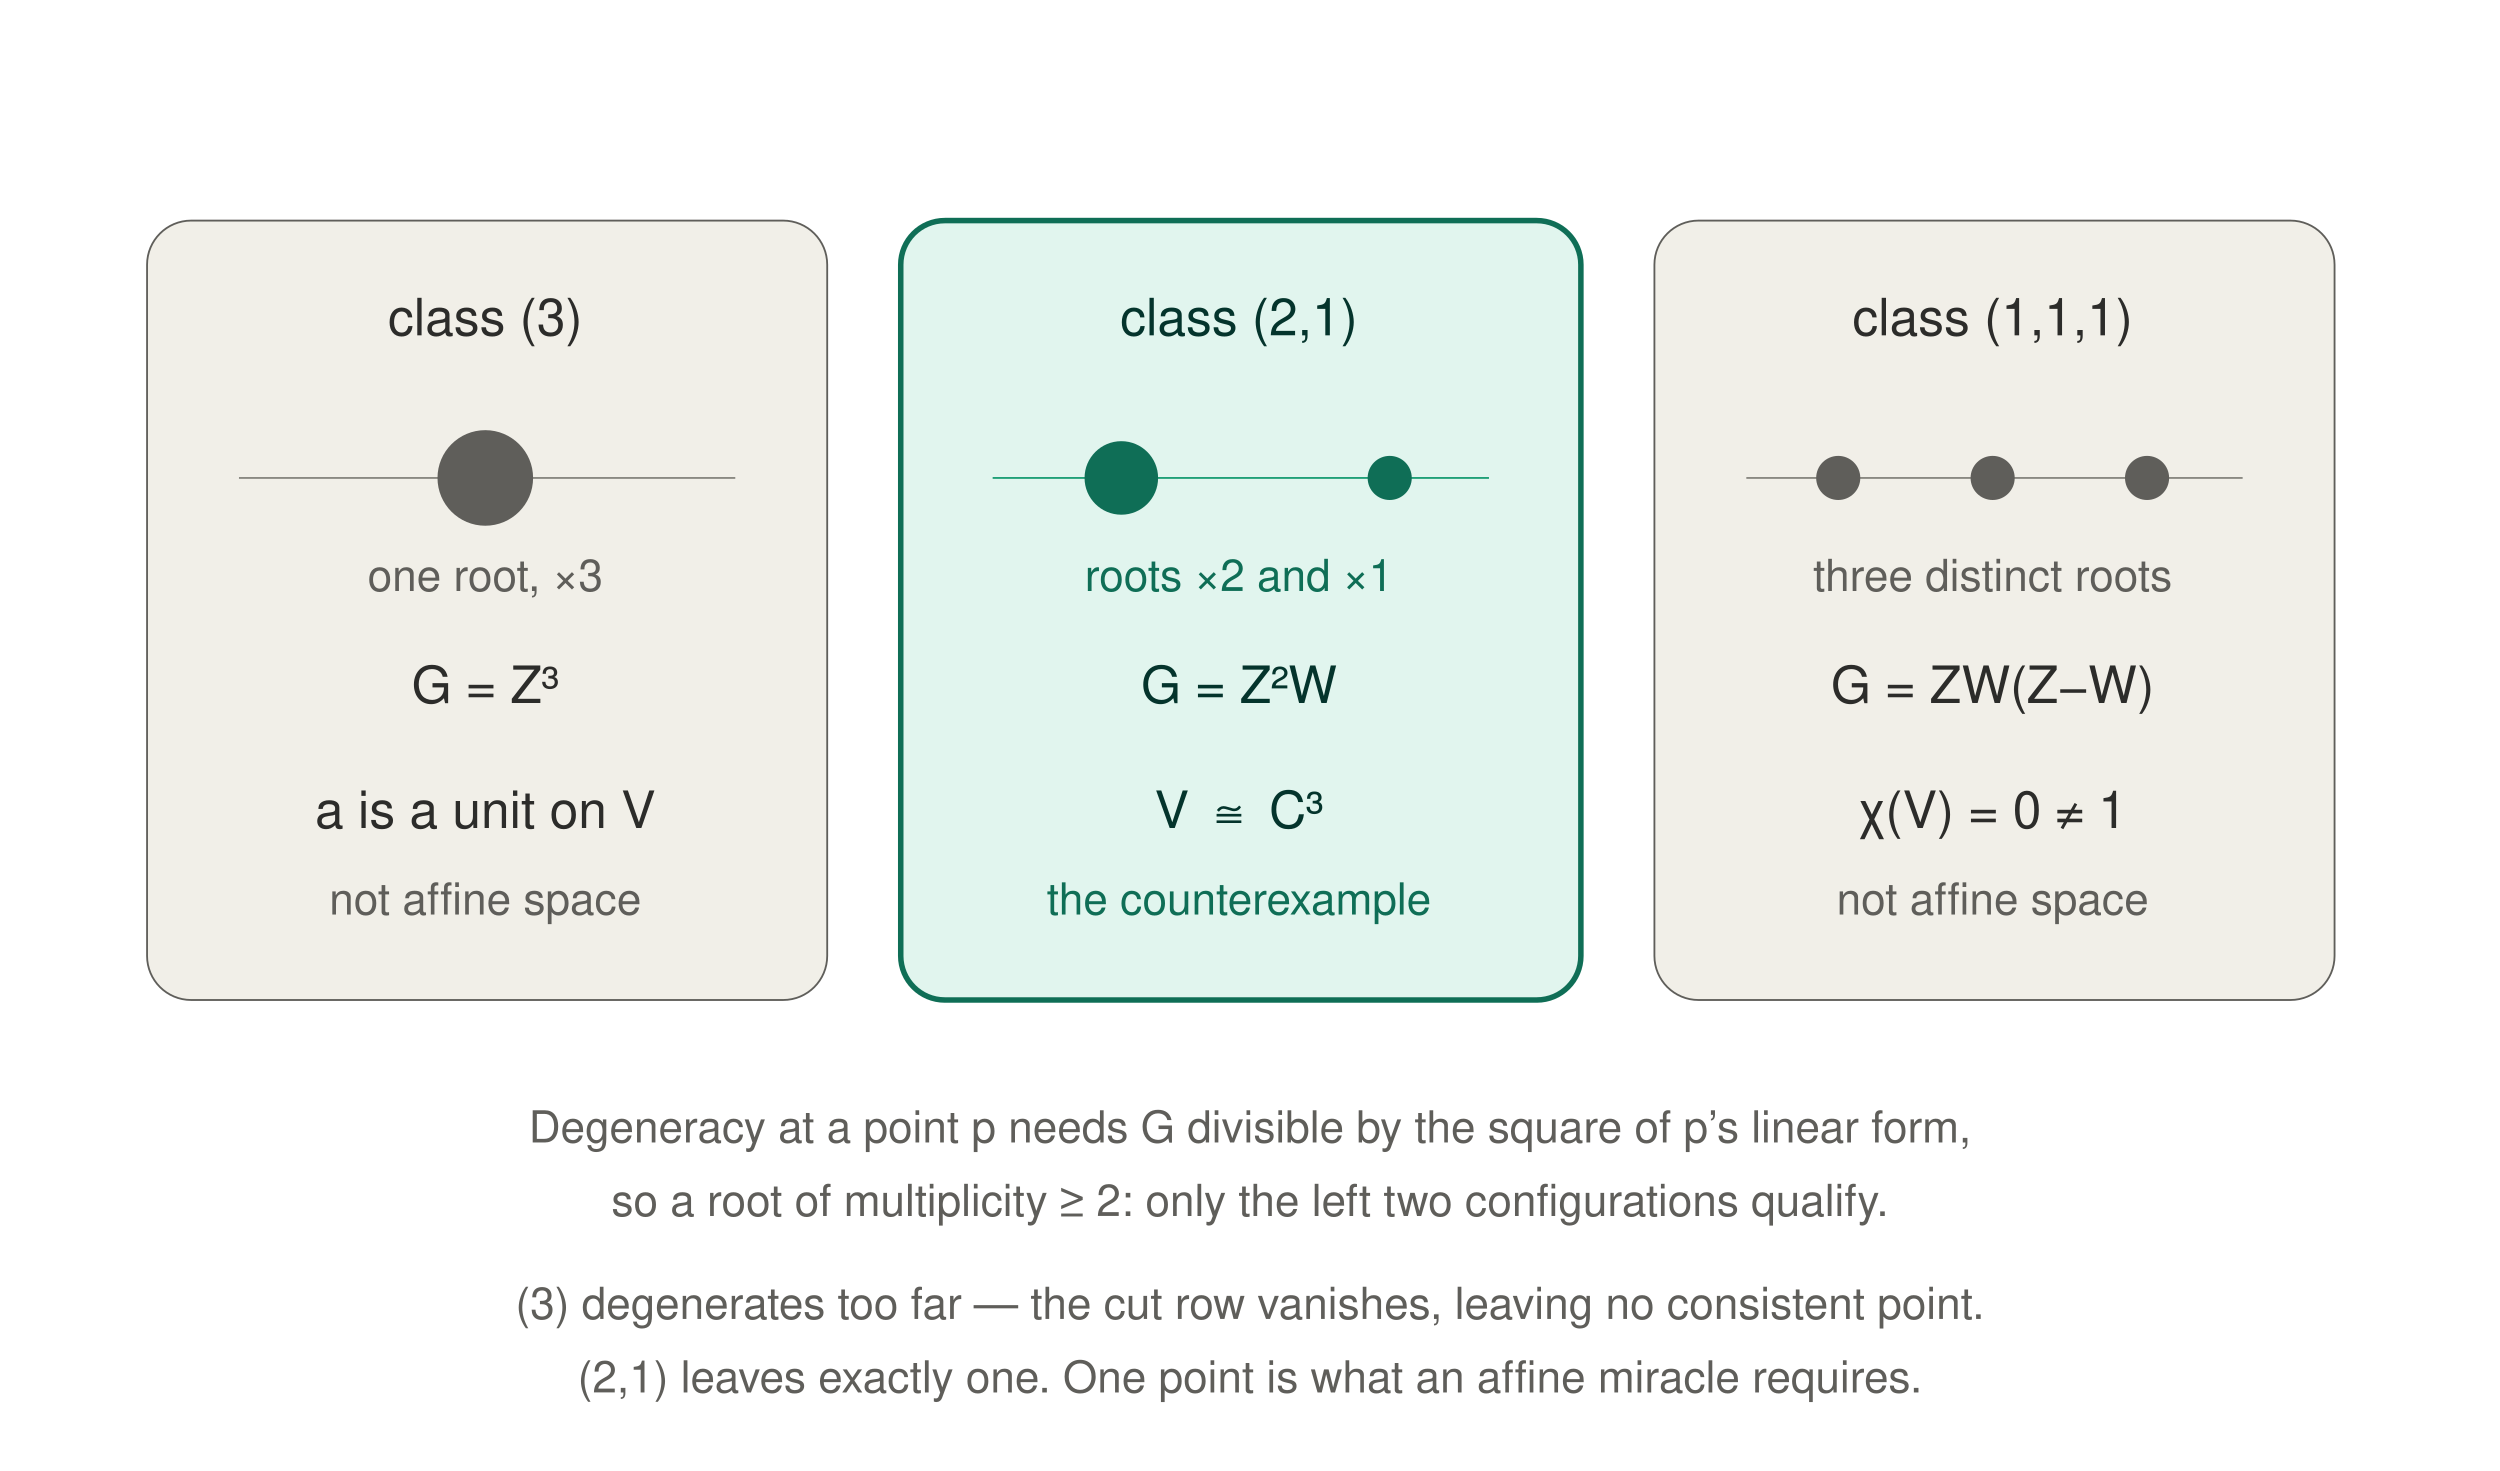
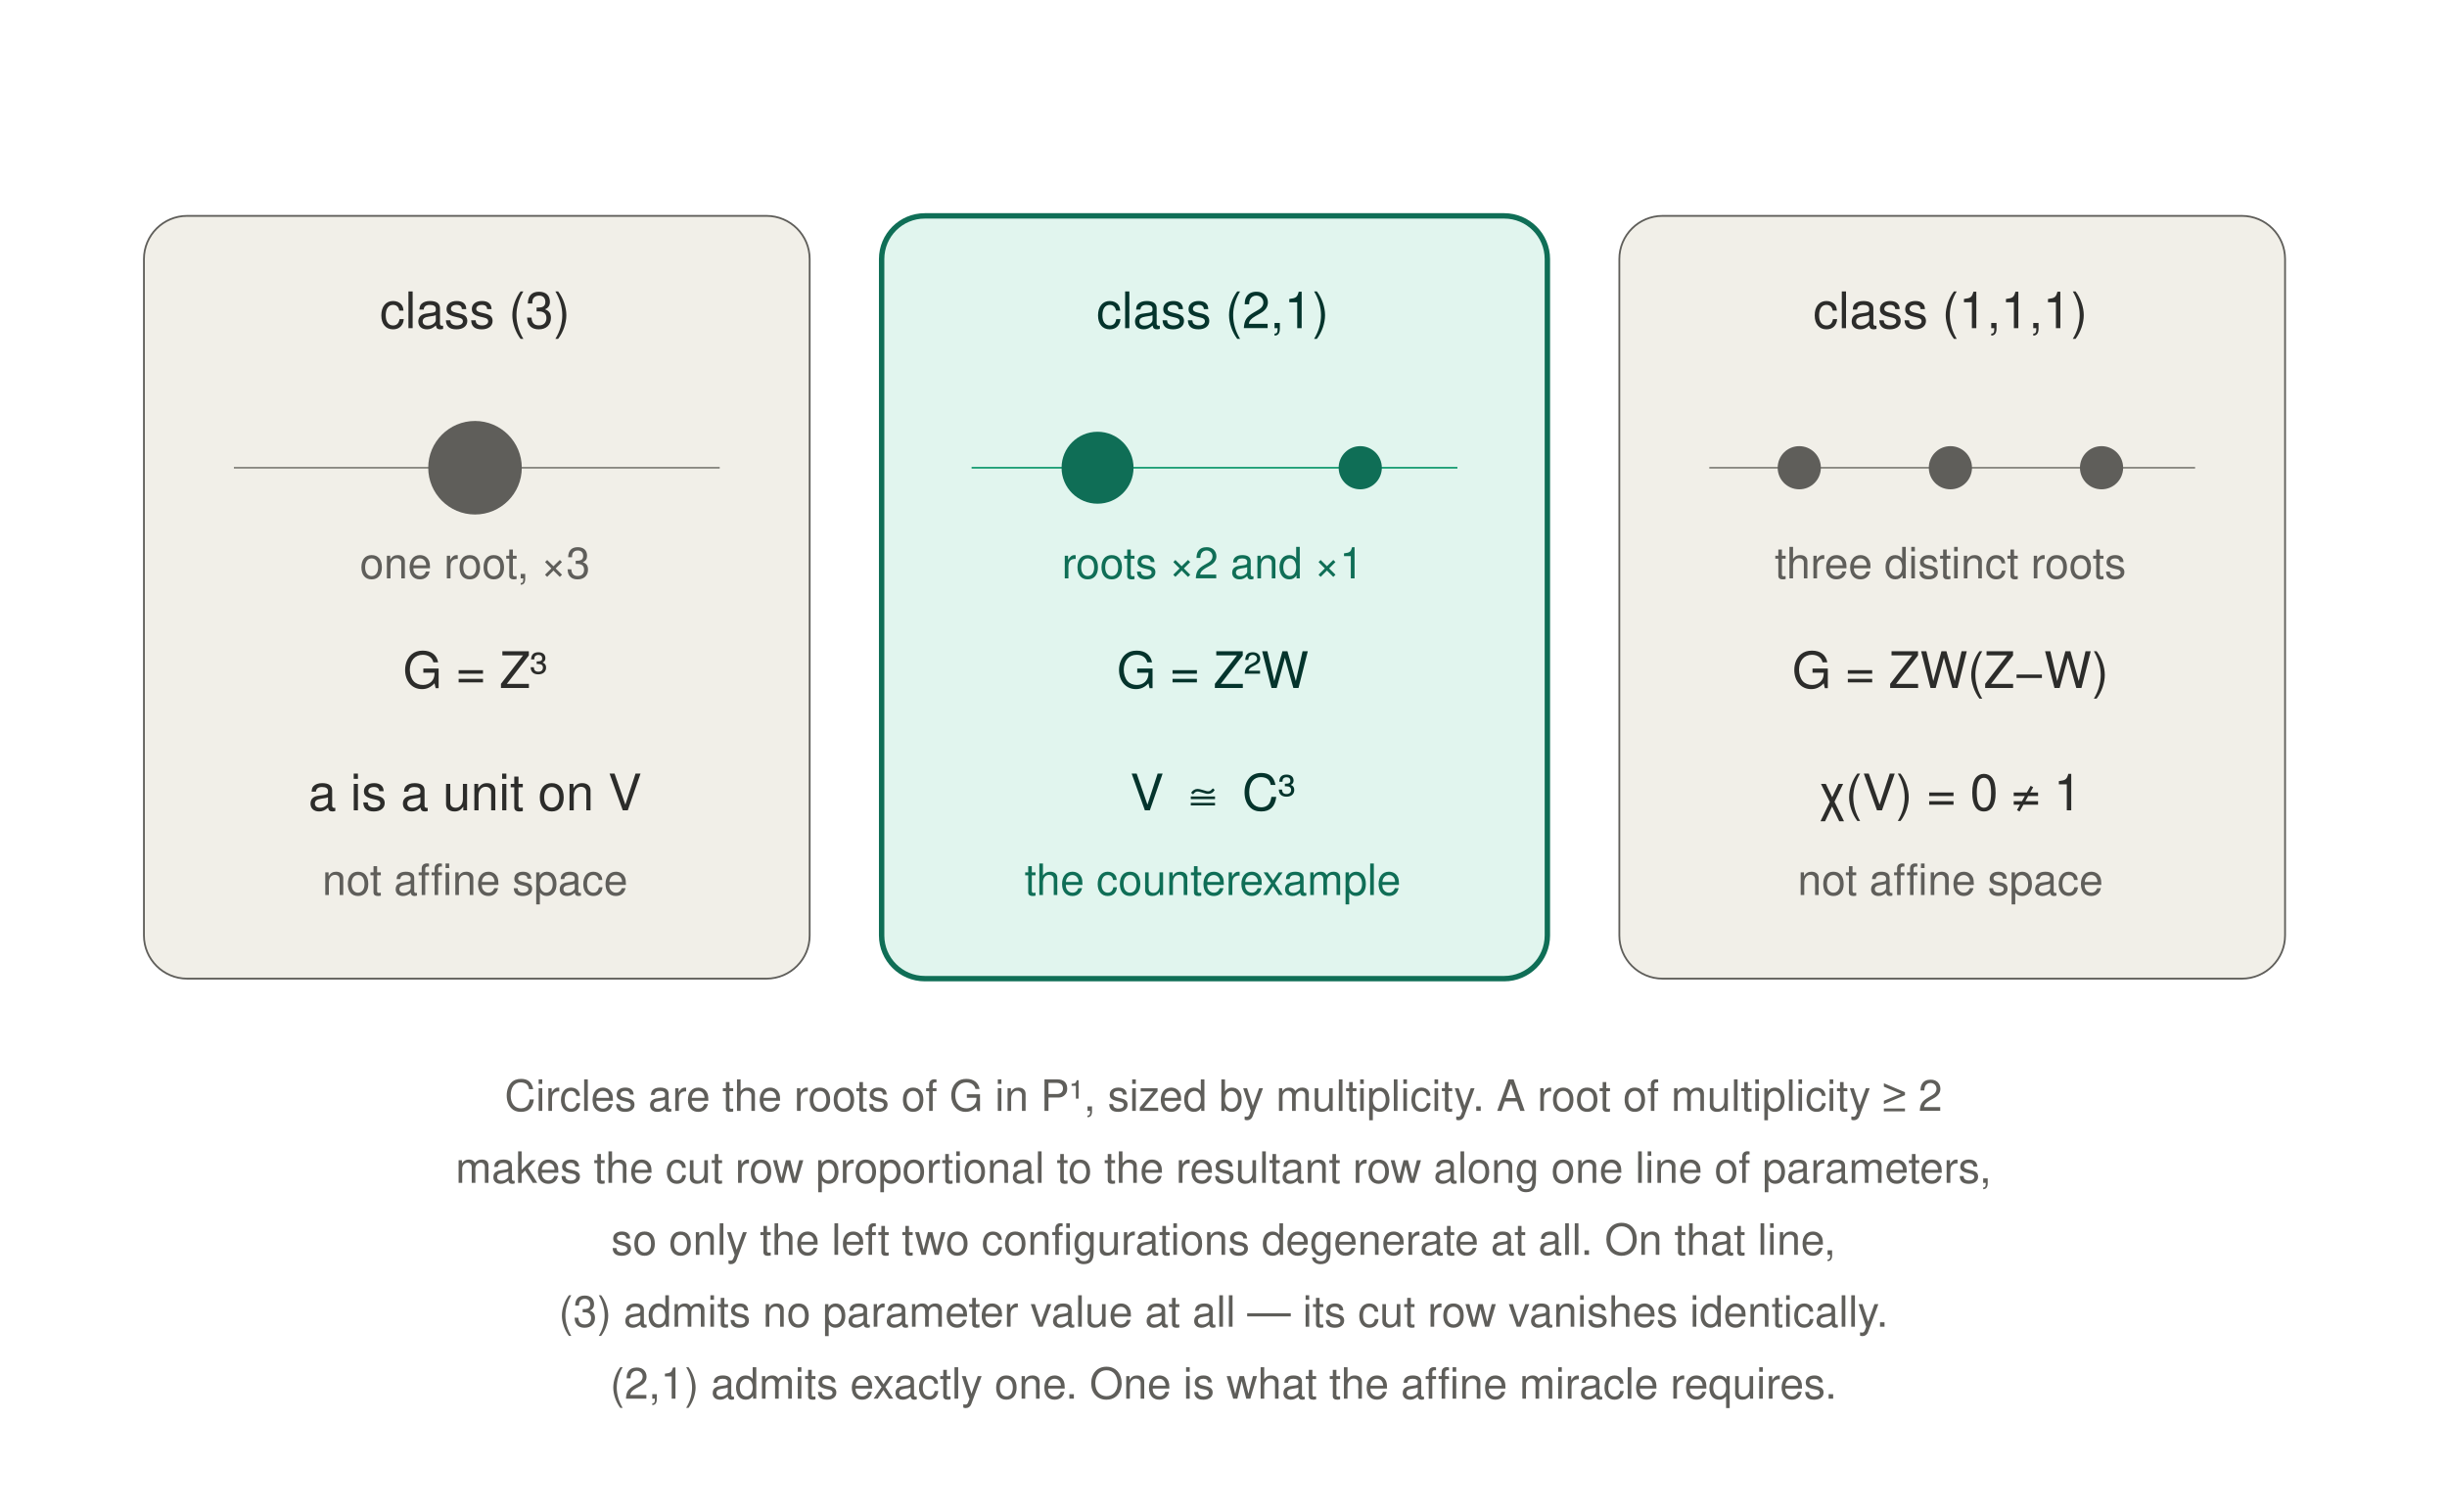
- <svg xmlns="http://www.w3.org/2000/svg" width="680" height="400" viewBox="0 0 680 400" role="img" font-family="system-ui, -apple-system, 'Segoe UI', Helvetica, Arial, sans-serif">
+ <svg xmlns="http://www.w3.org/2000/svg" width="680" height="420" viewBox="0 0 680 420" role="img" font-family="system-ui, -apple-system, 'Segoe UI', Helvetica, Arial, sans-serif">
  <style>
  .t  { font-size: 14px; font-weight: 400; }
  .th { font-size: 14px; font-weight: 500; }
  .ts { font-size: 12px; font-weight: 400; }
  .gray-fill   { fill: #F1EFE8; stroke: #5F5E5A; }
  .gray-title  { fill: #2C2C2A; }
  .gray-sub    { fill: #5F5E5A; }
  .gray-dot    { fill: #5F5E5A; }
  .gray-line   { stroke: #888780; }
  .teal-fill   { fill: #E1F5EE; stroke: #0F6E56; }
  .teal-title  { fill: #04342C; }
  .teal-sub    { fill: #0F6E56; }
  .teal-dot    { fill: #0F6E56; }
  .teal-line   { stroke: #1D9E75; }
  .caption     { fill: #5F5E5A; }
  @media (prefers-color-scheme: dark) {
    .gray-fill  { fill: #444441; stroke: #B4B2A9; }
    .gray-title { fill: #F1EFE8; }
    .gray-sub   { fill: #D3D1C7; }
    .gray-dot   { fill: #D3D1C7; }
    .gray-line  { stroke: #888780; }
    .teal-fill  { fill: #085041; stroke: #9FE1CB; }
    .teal-title { fill: #E1F5EE; }
    .teal-sub   { fill: #9FE1CB; }
    .teal-dot   { fill: #9FE1CB; }
    .teal-line  { stroke: #5DCAA5; }
    .caption    { fill: #B4B2A9; }
  }
</style>
  <rect class="gray-fill" x="40" y="60" width="185" height="212" rx="12" stroke-width="0.5" />
  <text class="th gray-title" x="132" y="88" text-anchor="middle" dominant-baseline="central">class (3)</text>
  <line class="gray-line" x1="65" y1="130" x2="200" y2="130" stroke-width="0.5" />
  <circle class="gray-dot" cx="132" cy="130" r="13" />
  <text class="ts gray-sub" x="132" y="158" text-anchor="middle" dominant-baseline="central">one root, ×3</text>
  <text class="t gray-title" x="132" y="188" text-anchor="middle" dominant-baseline="central">G = Z³</text>
  <text class="th gray-title" x="132" y="222" text-anchor="middle" dominant-baseline="central">a is a unit on V</text>
  <text class="ts gray-sub" x="132" y="246" text-anchor="middle" dominant-baseline="central">not affine space</text>
  <rect class="teal-fill" x="245" y="60" width="185" height="212" rx="12" stroke-width="1.5" />
  <text class="th teal-title" x="337" y="88" text-anchor="middle" dominant-baseline="central">class (2,1)</text>
  <line class="teal-line" x1="270" y1="130" x2="405" y2="130" stroke-width="0.5" />
  <circle class="teal-dot" cx="305" cy="130" r="10" />
  <circle class="teal-dot" cx="378" cy="130" r="6" />
  <text class="ts teal-sub" x="337" y="158" text-anchor="middle" dominant-baseline="central">roots ×2 and ×1</text>
  <text class="t teal-title" x="337" y="188" text-anchor="middle" dominant-baseline="central">G = Z²W</text>
  <text class="th teal-title" x="337" y="222" text-anchor="middle" dominant-baseline="central">V ≅ C³</text>
  <text class="ts teal-sub" x="337" y="246" text-anchor="middle" dominant-baseline="central">the counterexample</text>
  <rect class="gray-fill" x="450" y="60" width="185" height="212" rx="12" stroke-width="0.5" />
  <text class="th gray-title" x="542" y="88" text-anchor="middle" dominant-baseline="central">class (1,1,1)</text>
  <line class="gray-line" x1="475" y1="130" x2="610" y2="130" stroke-width="0.5" />
  <circle class="gray-dot" cx="500" cy="130" r="6" />
  <circle class="gray-dot" cx="542" cy="130" r="6" />
  <circle class="gray-dot" cx="584" cy="130" r="6" />
  <text class="ts gray-sub" x="542" y="158" text-anchor="middle" dominant-baseline="central">three distinct roots</text>
  <text class="t gray-title" x="542" y="188" text-anchor="middle" dominant-baseline="central">G = ZW(Z−W)</text>
  <text class="th gray-title" x="542" y="222" text-anchor="middle" dominant-baseline="central">χ(V) = 0 ≠ 1</text>
  <text class="ts gray-sub" x="542" y="246" text-anchor="middle" dominant-baseline="central">not affine space</text>
-   <text class="ts caption" x="340" y="308" text-anchor="middle" dominant-baseline="central">Degeneracy at a point p needs G divisible by the square of p’s linear form,</text>
-   <text class="ts caption" x="340" y="328" text-anchor="middle" dominant-baseline="central">so a root of multiplicity ≥ 2: only the left two configurations qualify.</text>
-   <text class="ts caption" x="340" y="356" text-anchor="middle" dominant-baseline="central">(3) degenerates too far — the cut row vanishes, leaving no consistent point.</text>
-   <text class="ts caption" x="340" y="376" text-anchor="middle" dominant-baseline="central">(2,1) leaves exactly one. One point is what an affine miracle requires.</text>
+   <text class="ts caption" x="340" y="306" text-anchor="middle" dominant-baseline="central">Circles are the roots of G in P¹, sized by multiplicity. A root of multiplicity ≥ 2</text>
+   <text class="ts caption" x="340" y="326" text-anchor="middle" dominant-baseline="central">makes the cut row proportional to the resultant row along one line of parameters,</text>
+   <text class="ts caption" x="340" y="346" text-anchor="middle" dominant-baseline="central">so only the left two configurations degenerate at all. On that line, </text>
+   <text class="ts caption" x="340" y="366" text-anchor="middle" dominant-baseline="central">(3) admits no parameter value at all — its cut row vanishes identically.</text>
+   <text class="ts caption" x="340" y="386" text-anchor="middle" dominant-baseline="central">(2,1) admits exactly one. One is what the affine miracle requires.</text>
</svg>
